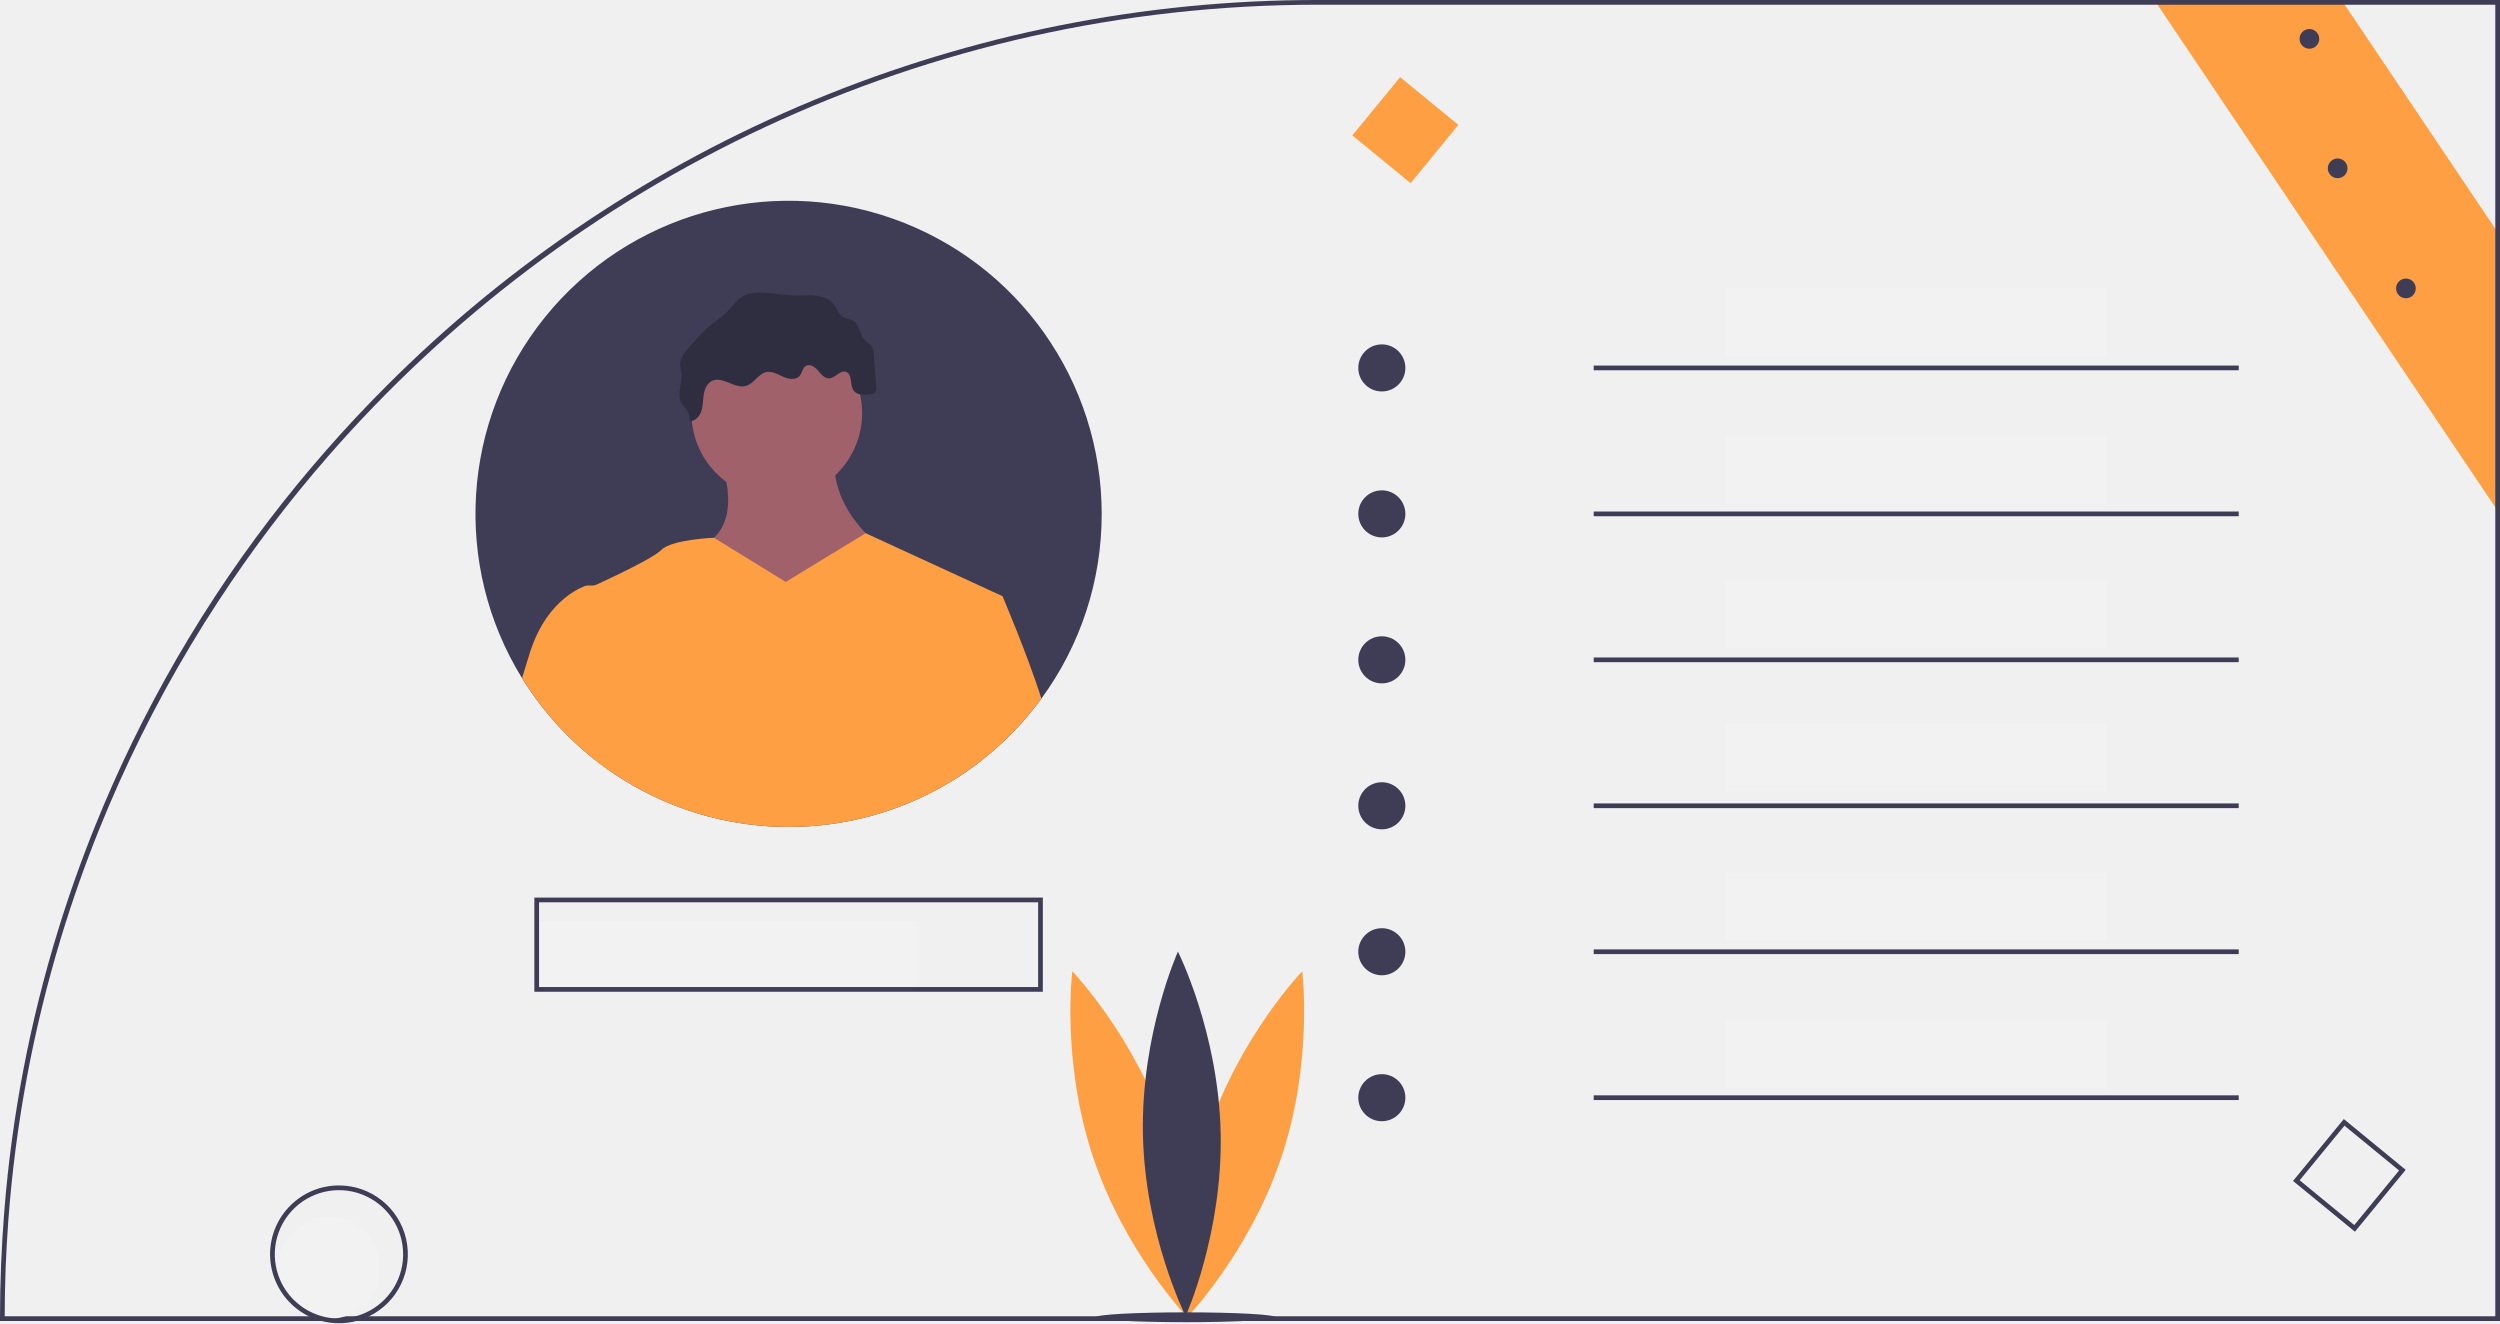
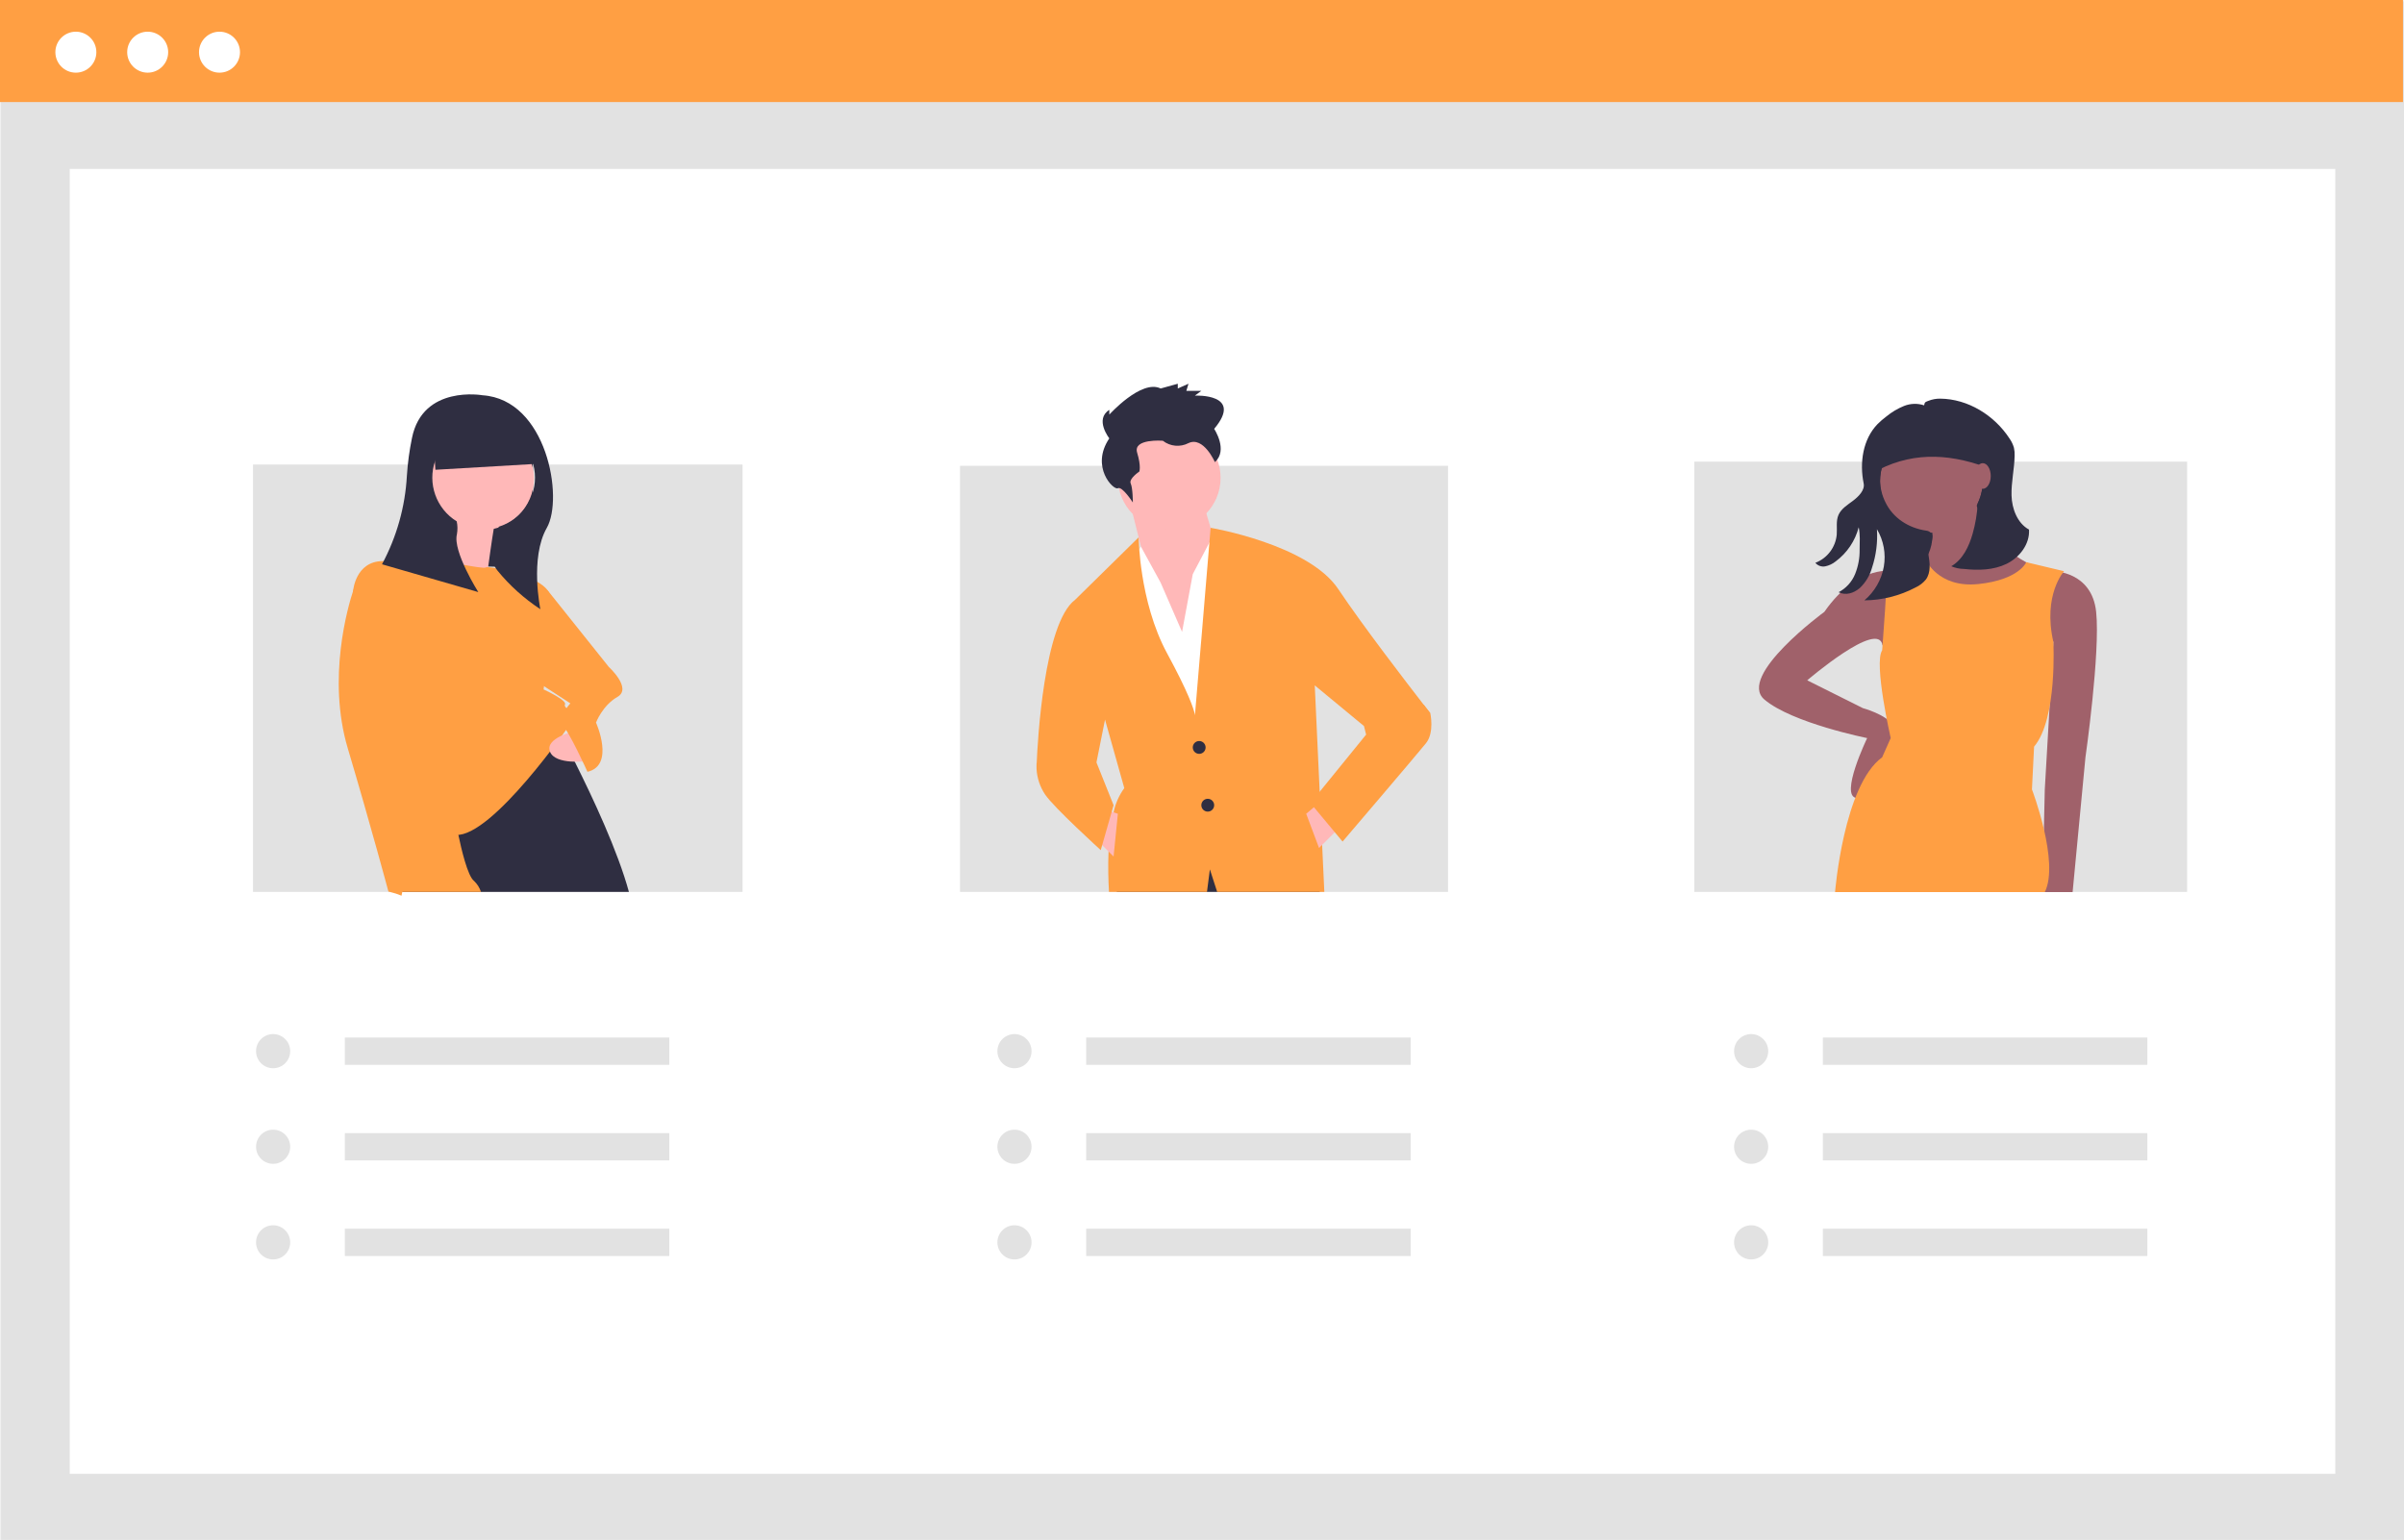
- <svg xmlns="http://www.w3.org/2000/svg" id="e7d24159-a105-4c62-98a5-787fb4a09ca9" data-name="Layer 1" width="1061.98" height="562.1" viewBox="0 0 1061.98 562.1">
-   <polygon points="1061.98 100.16 1061.98 218.47 1059.98 215.49 916.49 2 915.14 0 994.66 0 996 2 1059.98 97.18 1061.98 100.16" fill="#ff9f43" />
-   <path d="M629.15,168.95A558.423,558.423,0,0,0,233.07,333.01q-13.365,13.365-25.7,27.47a556.125,556.125,0,0,0-46.51,61.05q-6.09,9.255-11.8,18.75a560.141,560.141,0,0,0-36.03,70.78q-1.695,3.99-3.31,8.01-8.985,22.155-15.99,44.89a554.274,554.274,0,0,0-22.9,119.48q-1.815,22.665-1.82,45.65v1H1130.99V168.95Zm499.84,559.14H71.01q.03-20.4,1.52-40.43A554.155,554.155,0,0,1,94.99,567.08q6.99-23.01,15.88-45.15a555.155,555.155,0,0,1,39.25-79.02q5.685-9.525,11.79-18.8A558.676,558.676,0,0,1,208.33,362.83c102.4-117.5,253.09-191.88,420.82-191.88h499.84Z" transform="translate(-69.01001 -168.95)" fill="#3f3d56" />
-   <path d="M564.603,649.813c13.487,40.59,8.75,78.701,8.75,78.701s-26.603-27.698-40.09-68.288-8.75-78.701-8.75-78.701S551.116,609.223,564.603,649.813Z" transform="translate(-69.01001 -168.95)" fill="#ff9f43" />
-   <path d="M582.103,649.813c-13.487,40.59-8.75,78.701-8.75,78.701s26.603-27.698,40.09-68.288,8.75-78.701,8.75-78.701S595.59,609.223,582.103,649.813Z" transform="translate(-69.01001 -168.95)" fill="#ff9f43" />
-   <path d="M587.535,650.252c.904,42.762-14.872,77.777-14.872,77.777S555.422,693.713,554.518,650.95s14.872-77.777,14.872-77.777S586.631,607.49,587.535,650.252Z" transform="translate(-69.01001 -168.95)" fill="#3f3d56" />
-   <ellipse cx="503.645" cy="559.562" rx="38.141" ry="2.093" fill="#3f3d56" />
-   <circle cx="140.01" cy="538.572" r="21.641" fill="#f2f2f2" />
-   <path d="M212.99,672.51a29.3,29.3,0,0,0-29.26,29.27c0,.16,0,.32.01.48a29.329,29.329,0,0,0,16.44,25.83,28.33,28.33,0,0,0,5.37,2,29.348,29.348,0,0,0,14.89,0,28.33,28.33,0,0,0,5.37-2,29.268,29.268,0,0,0-12.82-55.58Zm7.16,55.58a26.841,26.841,0,0,1-7.16.96c-.48,0-.96-.01-1.43-.04h-.01a26.283,26.283,0,0,1-5.71-.92,27.359,27.359,0,0,1-17.85-15.45V712.63a27.26,27.26,0,1,1,32.16,15.46Z" transform="translate(-69.01001 -168.95)" fill="#3f3d56" />
-   <rect x="227.99" y="391.524" width="162" height="28.766" fill="#f2f2f2" />
-   <rect x="732.99" y="122.524" width="162" height="28.766" fill="#f2f2f2" />
-   <rect x="732.99" y="185.524" width="162" height="28.766" fill="#f2f2f2" />
-   <rect x="732.99" y="246.524" width="162" height="28.766" fill="#f2f2f2" />
-   <rect x="732.99" y="307.524" width="162" height="28.766" fill="#f2f2f2" />
-   <rect x="732.99" y="370.524" width="162" height="28.766" fill="#f2f2f2" />
-   <rect x="732.99" y="433.524" width="162" height="28.766" fill="#f2f2f2" />
-   <path d="M296,550.24v40H512v-40Zm214,38H298v-36H510Z" transform="translate(-69.01001 -168.95)" fill="#3f3d56" />
-   <circle cx="586.99" cy="156.29" r="10" fill="#3f3d56" />
-   <circle cx="586.99" cy="218.29" r="10" fill="#3f3d56" />
-   <circle cx="586.99" cy="280.29" r="10" fill="#3f3d56" />
-   <circle cx="586.99" cy="342.29" r="10" fill="#3f3d56" />
-   <circle cx="586.99" cy="404.29" r="10" fill="#3f3d56" />
-   <circle cx="586.99" cy="466.29" r="10" fill="#3f3d56" />
-   <rect x="676.99" y="155.29" width="274" height="2" fill="#3f3d56" />
-   <rect x="676.99" y="217.29" width="274" height="2" fill="#3f3d56" />
-   <rect x="676.99" y="279.29" width="274" height="2" fill="#3f3d56" />
-   <rect x="676.99" y="341.29" width="274" height="2" fill="#3f3d56" />
-   <rect x="676.99" y="403.29" width="274" height="2" fill="#3f3d56" />
-   <rect x="676.99" y="465.29" width="274" height="2" fill="#3f3d56" />
-   <path d="M1069.36,692.166l-26.286-21.565,21.565-26.286,26.286,21.565ZM1045.889,670.323l23.194,19.028,19.028-23.194L1064.917,647.129Z" transform="translate(-69.01001 -168.95)" fill="#3f3d56" />
-   <rect x="650" y="208.24" width="32" height="32" transform="translate(224.318 -540.4911) rotate(39.36505)" fill="#ff9f43" />
-   <path d="M537,387.24a132.326,132.326,0,0,1-25.6,78.44c-1.9,2.6-3.89,5.14-5.98,7.59A133.415,133.415,0,0,1,485.72,492.17c-.72.56-1.45,1.12-2.19,1.67q-4.05,3.03-8.33,5.75c-.87.55-1.74,1.09-2.62,1.61q-2.985,1.815-6.08,3.46c-1.01.54-2.03,1.07-3.05,1.58a133.091,133.091,0,0,1-133.15-8.29c-1.04-.68-2.06-1.38-3.07-2.1-1.9-1.34-3.77-2.74-5.59-4.18-1.68-1.32-3.32-2.69-4.93-4.09a133.168,133.168,0,0,1-22.35-25.04q-1.86-2.715-3.6-5.52A133.006,133.006,0,1,1,537,387.24Z" transform="translate(-69.01001 -168.95)" fill="#3f3d56" />
-   <circle cx="329.981" cy="175.494" r="36.234" fill="#a0616a" />
-   <path d="M374.08,361.806s12.078,27.176-4.529,37.744,27.176,54.351,27.176,54.351l48.312-51.332s-25.666-16.607-21.137-43.783Z" transform="translate(-69.01001 -168.95)" fill="#a0616a" />
-   <path d="M485.72,492.17c-.72.56-1.45,1.12-2.19,1.67q-4.05,3.03-8.33,5.75c-.87.55-1.74,1.09-2.62,1.61l-.37-2.01,3.48-1.81Z" transform="translate(-69.01001 -168.95)" fill="#a0616a" />
-   <path d="M472.58,501.2c.88-.52,1.75-1.06,2.62-1.61l.03-.4.46-1.81,19.17-75.18-58.11-26.74-33.98,20.7-30.44-18.77s-17.88.65-22.41,5.18c-3.55,3.55-20.96,11.72-28.36,15.1-2.06.94-3.34,1.51-3.34,1.51s1.14,34.26,3.42,72.49c1.82,1.44,3.69,2.84,5.59,4.18,1.01.72,2.03,1.42,3.07,2.1a133.091,133.091,0,0,0,133.15,8.29Z" transform="translate(-69.01001 -168.95)" fill="#ff9f43" />
-   <path d="M330.3,417.67v80.28c-1.04-.68-2.06-1.38-3.07-2.1-1.9-1.34-3.77-2.74-5.59-4.18-1.68-1.32-3.32-2.69-4.93-4.09a133.168,133.168,0,0,1-22.35-25.04q-1.86-2.715-3.6-5.52,1.47-4.83,3.3-10.67C301.61,422.2,318.22,417.67,318.22,417.67Z" transform="translate(-69.01001 -168.95)" fill="#ff9f43" />
-   <path d="M472.58,501.2c.88-.52,1.75-1.06,2.62-1.61q4.275-2.715,8.33-5.75c.74-.55,1.47-1.11,2.19-1.67a133.419,133.419,0,0,0,19.7-18.9c2.09-2.45,4.08-4.99,5.98-7.59-6.15-19.22-16.54-43.48-16.54-43.48l-21.14-1.51s-8.58,68.68-10.27,85.55Z" transform="translate(-69.01001 -168.95)" fill="#ff9f43" />
-   <path d="M376.775,302.504a68.591,68.591,0,0,1-5.668,4.337,53.882,53.882,0,0,0-6.833,6.787l-2.336,2.616c-1.988,2.226-4.098,4.767-4.014,7.75.031,1.107.371,2.181.505,3.281.529,4.361-2.137,9.155.057,12.961.634,1.1,1.616,1.961,2.315,3.021a7.062,7.062,0,0,1,1.116,4.599c2.358.097,4.292-2.016,5.032-4.258s.64-4.662 1-6.995,1.372-4.802,3.491-5.84c4.522-2.216,9.714,3.545,14.541,2.109,3.37-1.002,5.147-5.18,8.593-5.88,2.466-.501,4.84.964,7.132,2.002s5.382,1.519,7.003-.406c1.073-1.274,1.188-3.317,2.611-4.183,1.706-1.038,3.842.407,5.133,1.93s2.718,3.385,4.714,3.33c2.648-.074,4.676-3.6,7.189-2.763,2.837.944,1.532,5.484,3.253,7.928,1.455,2.067,4.503,1.945,7.007,1.604a2.51,2.51,0,0,0,2.613-3.351l-1.046-13.872a6.698,6.698,0,0,0-.614-2.769c-.728-1.319-2.237-1.988-3.262-3.092-2.156-2.322-2.053-6.392-4.734-8.081-1.392-.877-3.214-.85-4.596-1.743-1.773-1.144-2.344-3.436-3.586-5.141-1.776-2.439-4.88-3.569-7.88-3.88s-6.029.064-9.045-.034c-6.13-.2-12.26-1.925-18.42-.915C382.672,294.436,380.415,298.996,376.775,302.504Z" transform="translate(-69.01001 -168.95)" fill="#2f2e41" />
-   <circle cx="1022.017" cy="122.51" r="4.186" fill="#3f3d56" />
-   <circle cx="993.017" cy="71.51" r="4.186" fill="#3f3d56" />
-   <circle cx="981.017" cy="16.51" r="4.186" fill="#3f3d56" />
+ <svg xmlns="http://www.w3.org/2000/svg" id="a60b1964-8663-4d6a-8e27-deeeb16ea45b" data-name="Layer 1" width="887.708" height="568.788" viewBox="0 0 887.708 568.788">
+   <rect x="0.379" y="0.503" width="887.329" height="568.285" fill="#e2e2e2" />
+   <rect x="25.752" y="62.394" width="836.583" height="482" fill="#fff" />
+   <rect width="887.329" height="37.697" fill="#ff9f43" />
+   <circle cx="28.013" cy="19.273" r="7.567" fill="#fff" />
+   <circle cx="54.534" cy="19.273" r="7.567" fill="#fff" />
+   <circle cx="81.054" cy="19.273" r="7.567" fill="#fff" />
+   <rect x="354.496" y="172.06" width="180.209" height="157.394" fill="#e2e2e2" />
+   <polygon points="416.738 183.627 422.27 205.754 419.899 238.155 441.236 254.75 448.348 199.432 444.397 185.998 416.738 183.627" fill="#ffb8b8" />
+   <polygon points="436.494 233.413 440.445 212.076 448.348 197.061 468.104 276.877 423.06 283.199 411.206 219.189 421.314 201.932 428.592 215.237 436.494 233.413" fill="#fff" />
+   <polygon points="487.322 329.454 412.383 329.454 412.787 323.502 430.166 312.441 453.876 312.441 487.07 326.667 487.322 329.454" fill="#2f2e41" />
+   <circle cx="431.753" cy="176.515" r="18.966" fill="#ffb8b8" />
+   <path d="M659.813,433.793l-18.174-15.021,1.816,39.285.177,3.771.227,4.982.504,10.871.807,17.379H605.608l-2.699-8.324-1.072,8.324h-36.183c-.252-4.364-.391-9.623-.164-14.932a73.929,73.929,0,0,1,1.854-14.466,23.583,23.583,0,0,1,3.96-8.954l-7.113-25.287-3.166,15.803-22.121,1.576s.013-.404.05-1.16v-.013c.315-7.781,2.648-51.822,14.176-60.461l23.47-23.067s.013,1.677.24,4.502v.013c.177,2.396.504,5.612,1.097,9.333v.038c1.324,8.387,3.947,19.296,9.169,28.931,1.93,3.557,3.493,6.583,4.767,9.156,5.511,11.161,5.511,13.772,5.511,13.772l2.283-27.203.013-.101.013-.101,3.039-36.423.454-5.436v-.013s36.082,6.054,47.143,22.651c8.891,13.318,25.425,34.821,31.58,42.754.076.088.139.177.214.265l.921,1.198c.177.227.341.429.479.618.151.189.278.341.378.479l.404.517Z" transform="translate(-156.1462 -165.6061)" fill="#ff9f43" />
+   <circle cx="442.816" cy="276.087" r="2.371" fill="#2f2e41" />
+   <circle cx="445.977" cy="297.424" r="2.371" fill="#2f2e41" />
+   <polygon points="494.183 306.117 487.071 313.229 482.329 300.585 487.483 296.228 494.183 306.117" fill="#ffb8b8" />
+   <polygon points="404.094 309.278 411.206 316.39 412.787 300.585 408.045 299.004 404.094 309.278" fill="#ffb8b8" />
+   <path d="M565.772,327.525s-5.532-7.017,0-10.526V318.753s11.854-13.158,18.966-9.649l6.322-1.754V309.104l3.951-1.754-.79,2.632h5.532l-2.371,1.754s18.176-.877,7.112,12.281c0,0,5.259,7.889.259,12.278,0,0-4.21-9.646-9.742-7.015a8.809,8.809,0,0,1-9.483-.877s-11.064-.877-9.483,4.386.79,7.017.79,7.017-3.951,2.632-3.161,4.386.79,7.017.79,7.017-3.951-6.14-5.532-5.263S558.659,338.051,565.772,327.525Z" transform="translate(-156.1462 -165.6061)" fill="#2f2e41" />
+   <path d="M542.064,445.644l-3.161,2.025v1.926a18.828,18.828,0,0,0,3.161,9.483c3.161,4.742,20.547,20.547,20.547,20.547l4.742-16.595-6.322-15.805-3.951-4.742Z" transform="translate(-156.1462 -165.6061)" fill="#ff9f43" />
+   <path d="M673.246,425.098l8.671.88,2.392,3.071s1.581,7.112-1.581,11.064-30.82,36.352-30.82,36.352l-11.854-14.225,20.547-25.288-.79-3.161Z" transform="translate(-156.1462 -165.6061)" fill="#ff9f43" />
+   <rect x="625.642" y="170.515" width="181.976" height="158.938" fill="#e2e2e2" />
+   <polygon points="738.074 205.064 696.98 205.854 691.448 167.922 738.074 167.922 738.074 205.064" fill="#2f2e41" />
+   <path d="M914.371,376.597s14.225,0,15.805,15.015S926.225,445.349,926.225,445.349L921.484,495.135H910.342l.868-37.932,3.161-54.528-9.483-10.273Z" transform="translate(-156.1462 -165.6061)" fill="#a0616a" />
+   <path d="M855.892,376.597s-13.434-3.161-26.078,15.015c0,0-32.4,23.708-22.127,32.4S845.619,438.237,845.619,438.237s-10.273,21.337-3.951,22.127,15.805-22.917,13.434-26.869-11.064-6.322-11.064-6.322l-20.547-10.273s26.363-22.647,27.801-12.904l7.76-3.691Z" transform="translate(-156.1462 -165.6061)" fill="#a0616a" />
+   <path d="M885.132,349.728a39.24,39.24,0,0,0,22.917,25.288l-20.547,17.386-24.498-15.805s8.693-5.532,6.322-17.386Z" transform="translate(-156.1462 -165.6061)" fill="#a0616a" />
+   <circle cx="713.181" cy="177.8" r="18.966" fill="#a0616a" />
+   <path d="M852.731,375.016l14.424-2.827s4.542,10.73,19.557,9.149,17.661-8.066,17.661-8.066l13.949,3.324s-7.903,8.693-3.951,26.078c0,0,1.581,28.449-7.112,38.722l-.79,15.805s10.273,26.869,4.742,37.932h-77.445s3.161-39.513,17.386-49.786l3.161-7.112s-6.322-27.659-3.161-32.4C851.151,405.836,853.522,375.807,852.731,375.016Z" transform="translate(-156.1462 -165.6061)" fill="#ff9f43" />
+   <path d="M905.384,361.227c-4.305-2.364-6.309-7.671-6.452-12.58-.143-4.91,1.048-9.769,1.141-14.68a11.346,11.346,0,0,0-.255-2.993,11.514,11.514,0,0,0-1.646-3.408c-5.599-8.579-15.331-14.613-25.582-14.708a11.362,11.362,0,0,0-4.329.796c-1.06.424-1.406.372-1.61,1.674a10.832,10.832,0,0,0-7.434.236,25.152,25.152,0,0,0-6.501,3.872,29.322,29.322,0,0,0-3.287,2.846c-5.417,5.612-6.665,14.262-5.095,21.903.51,2.484-1.938,4.882-3.964,6.408s-4.365,2.927-5.359,5.26c-.957,2.244-.431,4.81-.624,7.242a12.386,12.386,0,0,1-7.902,10.407,3.812,3.812,0,0,0,3.678,1.293,9.052,9.052,0,0,0,3.833-1.825,22.797,22.797,0,0,0,8.499-12.61c.595,2.706.364,5.497.342,8.268a23.094,23.094,0,0,1-1.675,9.031,13.223,13.223,0,0,1-6.088,6.704c2.657,1.301,5.586.358,7.837-1.561a16.379,16.379,0,0,0,4.51-7.515,37.453,37.453,0,0,0,1.805-14.214,20.296,20.296,0,0,1,2.547,13.837,21.155,21.155,0,0,1-7.175,12.455,41.215,41.215,0,0,0,18.864-4.751,10.677,10.677,0,0,0,3.869-2.98c1.872-2.598,1.429-6.14.904-9.299-.415-2.498,2.706-6.108.918-7.902a2.828,2.828,0,0,0-1.726-.823c-6.47-.924-12.289-4.639-15.091-10.543a18.531,18.531,0,0,1-1.944-7.803,18.967,18.967,0,1,1,36.053,8.241,51.254,51.254,0,0,1-1.89,11.293c-1.352,4.709-3.643,9.513-7.882,11.969a12.301,12.301,0,0,0,4.687.993c5.319.586,10.913.457,15.727-1.879C901.901,371.542,905.727,366.567,905.384,361.227Z" transform="translate(-156.1462 -165.6061)" fill="#2f2e41" />
+   <path d="M891.849,339.06c-14.217-5.698-28.233-6.914-41.884,0V327.574a7.481,7.481,0,0,1,7.481-7.481h28.493a5.91,5.91,0,0,1,5.91,5.91Z" transform="translate(-156.1462 -165.6061)" fill="#2f2e41" />
+   <ellipse cx="732.147" cy="175.824" rx="2.963" ry="4.742" fill="#a0616a" />
+   <rect x="93.429" y="171.581" width="180.764" height="157.873" fill="#e2e2e2" />
+   <polygon points="196.771 209.619 158.049 208.829 158.049 155.092 196.771 159.043 196.771 209.619" fill="#2f2e41" />
+   <path d="M388.38,495.061H304.701a35.963,35.963,0,0,1,2.775-8.803c2.371-4.351,5.335-13.835,7.706-22.234,1.375-4.868,2.548-9.37,3.292-12.284.542-2.131.858-3.418.858-3.418l41.089-16.597s1.16,2.106,3.027,5.65a.946.946,0,0,0,.088.151c1.324,2.51,2.989,5.738,4.83,9.434h.013C375.112,460.378,384.306,480.078,388.38,495.061Z" transform="translate(-156.1462 -165.6061)" fill="#2f2e41" />
+   <path d="M322.098,352.308,316.566,379.967l18.966,1.581s3.161-24.498,3.951-25.288S322.098,352.308,322.098,352.308Z" transform="translate(-156.1462 -165.6061)" fill="#ffb8b8" />
+   <circle cx="178.2" cy="176.824" r="18.966" fill="#ffb8b8" />
+   <path d="M316.566,372.064s18.176,3.951,18.966,3.161,22.127,3.161,23.708,10.273S356.869,420.27,356.869,420.27s8.693,3.951,7.903,5.532,4.742,3.161,3.161,5.532-30.03,43.464-43.464,42.674-37.932-90.089-37.932-90.089.79-11.064,11.064-11.064S316.566,372.064,316.566,372.064Z" transform="translate(-156.1462 -165.6061)" fill="#ff9f43" />
+   <path d="M368.328,435.68s-11.077,2.507-9.095,7.576,13.836,3.488,13.836,3.488Z" transform="translate(-156.1462 -165.6061)" fill="#ffb8b8" />
+   <path d="M333.758,495.061H304.701c-.088.454-.189.921-.29,1.387a28.16,28.16,0,0,0-4.313-1.387c-.328-.076-.517-.114-.517-.114s-6.331-23.71-15.021-52.944c-7.706-25.942.126-52.515,1.993-58.178v-.013c.24-.706.378-1.085.378-1.085l7.113-5.524L318.473,451.739l6.394,19.498s.202,1.085.542,2.762c1.034,4.994,3.405,15.222,5.776,17.001A9.797,9.797,0,0,1,333.758,495.061Z" transform="translate(-156.1462 -165.6061)" fill="#ff9f43" />
+   <path d="M348.571,382.733l9.862,1.024,22.539,28.215s8.693,7.903,3.161,11.064-7.903,9.483-7.903,9.483,7.112,15.805-3.161,18.176c0,0-7.112-15.805-9.483-17.386s3.161-7.903,3.161-7.903l-18.176-11.854Z" transform="translate(-156.1462 -165.6061)" fill="#ff9f43" />
+   <path d="M334.347,311.61s-22.127-3.951-26.078,15.805a100.62,100.62,0,0,0-1.873,13.909,77.994,77.994,0,0,1-9.191,32.716v0l35.561,10.273s-9.483-15.015-7.903-21.337a12.288,12.288,0,0,0-.065-4.791,18.961,18.961,0,1,1,15.59,1.96c-2.644,5.754-4.083,11.978-.51,16.265a70.124,70.124,0,0,0,15.805,14.225s-3.951-18.966,2.371-30.03S358.054,313.19,334.347,311.61Z" transform="translate(-156.1462 -165.6061)" fill="#2f2e41" />
+   <polygon points="197.852 171.348 160.774 173.523 159.754 156.151 192.024 154.991 197.852 171.348" fill="#2f2e41" />
+   <circle cx="100.855" cy="388.275" r="6.306" fill="#e2e2e2" />
+   <circle cx="100.855" cy="423.588" r="6.306" fill="#e2e2e2" />
+   <circle cx="100.855" cy="458.901" r="6.306" fill="#e2e2e2" />
+   <rect x="127.34" y="383.231" width="119.811" height="10.089" fill="#e2e2e2" />
+   <rect x="127.34" y="418.544" width="119.811" height="10.089" fill="#e2e2e2" />
+   <rect x="127.34" y="453.856" width="119.811" height="10.089" fill="#e2e2e2" />
+   <circle cx="374.605" cy="388.275" r="6.306" fill="#e2e2e2" />
+   <circle cx="374.605" cy="423.588" r="6.306" fill="#e2e2e2" />
+   <circle cx="374.605" cy="458.901" r="6.306" fill="#e2e2e2" />
+   <rect x="401.09" y="383.231" width="119.811" height="10.089" fill="#e2e2e2" />
+   <rect x="401.09" y="418.544" width="119.811" height="10.089" fill="#e2e2e2" />
+   <rect x="401.09" y="453.856" width="119.811" height="10.089" fill="#e2e2e2" />
+   <circle cx="646.635" cy="388.275" r="6.306" fill="#e2e2e2" />
+   <circle cx="646.635" cy="423.588" r="6.306" fill="#e2e2e2" />
+   <circle cx="646.635" cy="458.901" r="6.306" fill="#e2e2e2" />
+   <rect x="673.12" y="383.231" width="119.811" height="10.089" fill="#e2e2e2" />
+   <rect x="673.12" y="418.544" width="119.811" height="10.089" fill="#e2e2e2" />
+   <rect x="673.12" y="453.856" width="119.811" height="10.089" fill="#e2e2e2" />
</svg>
